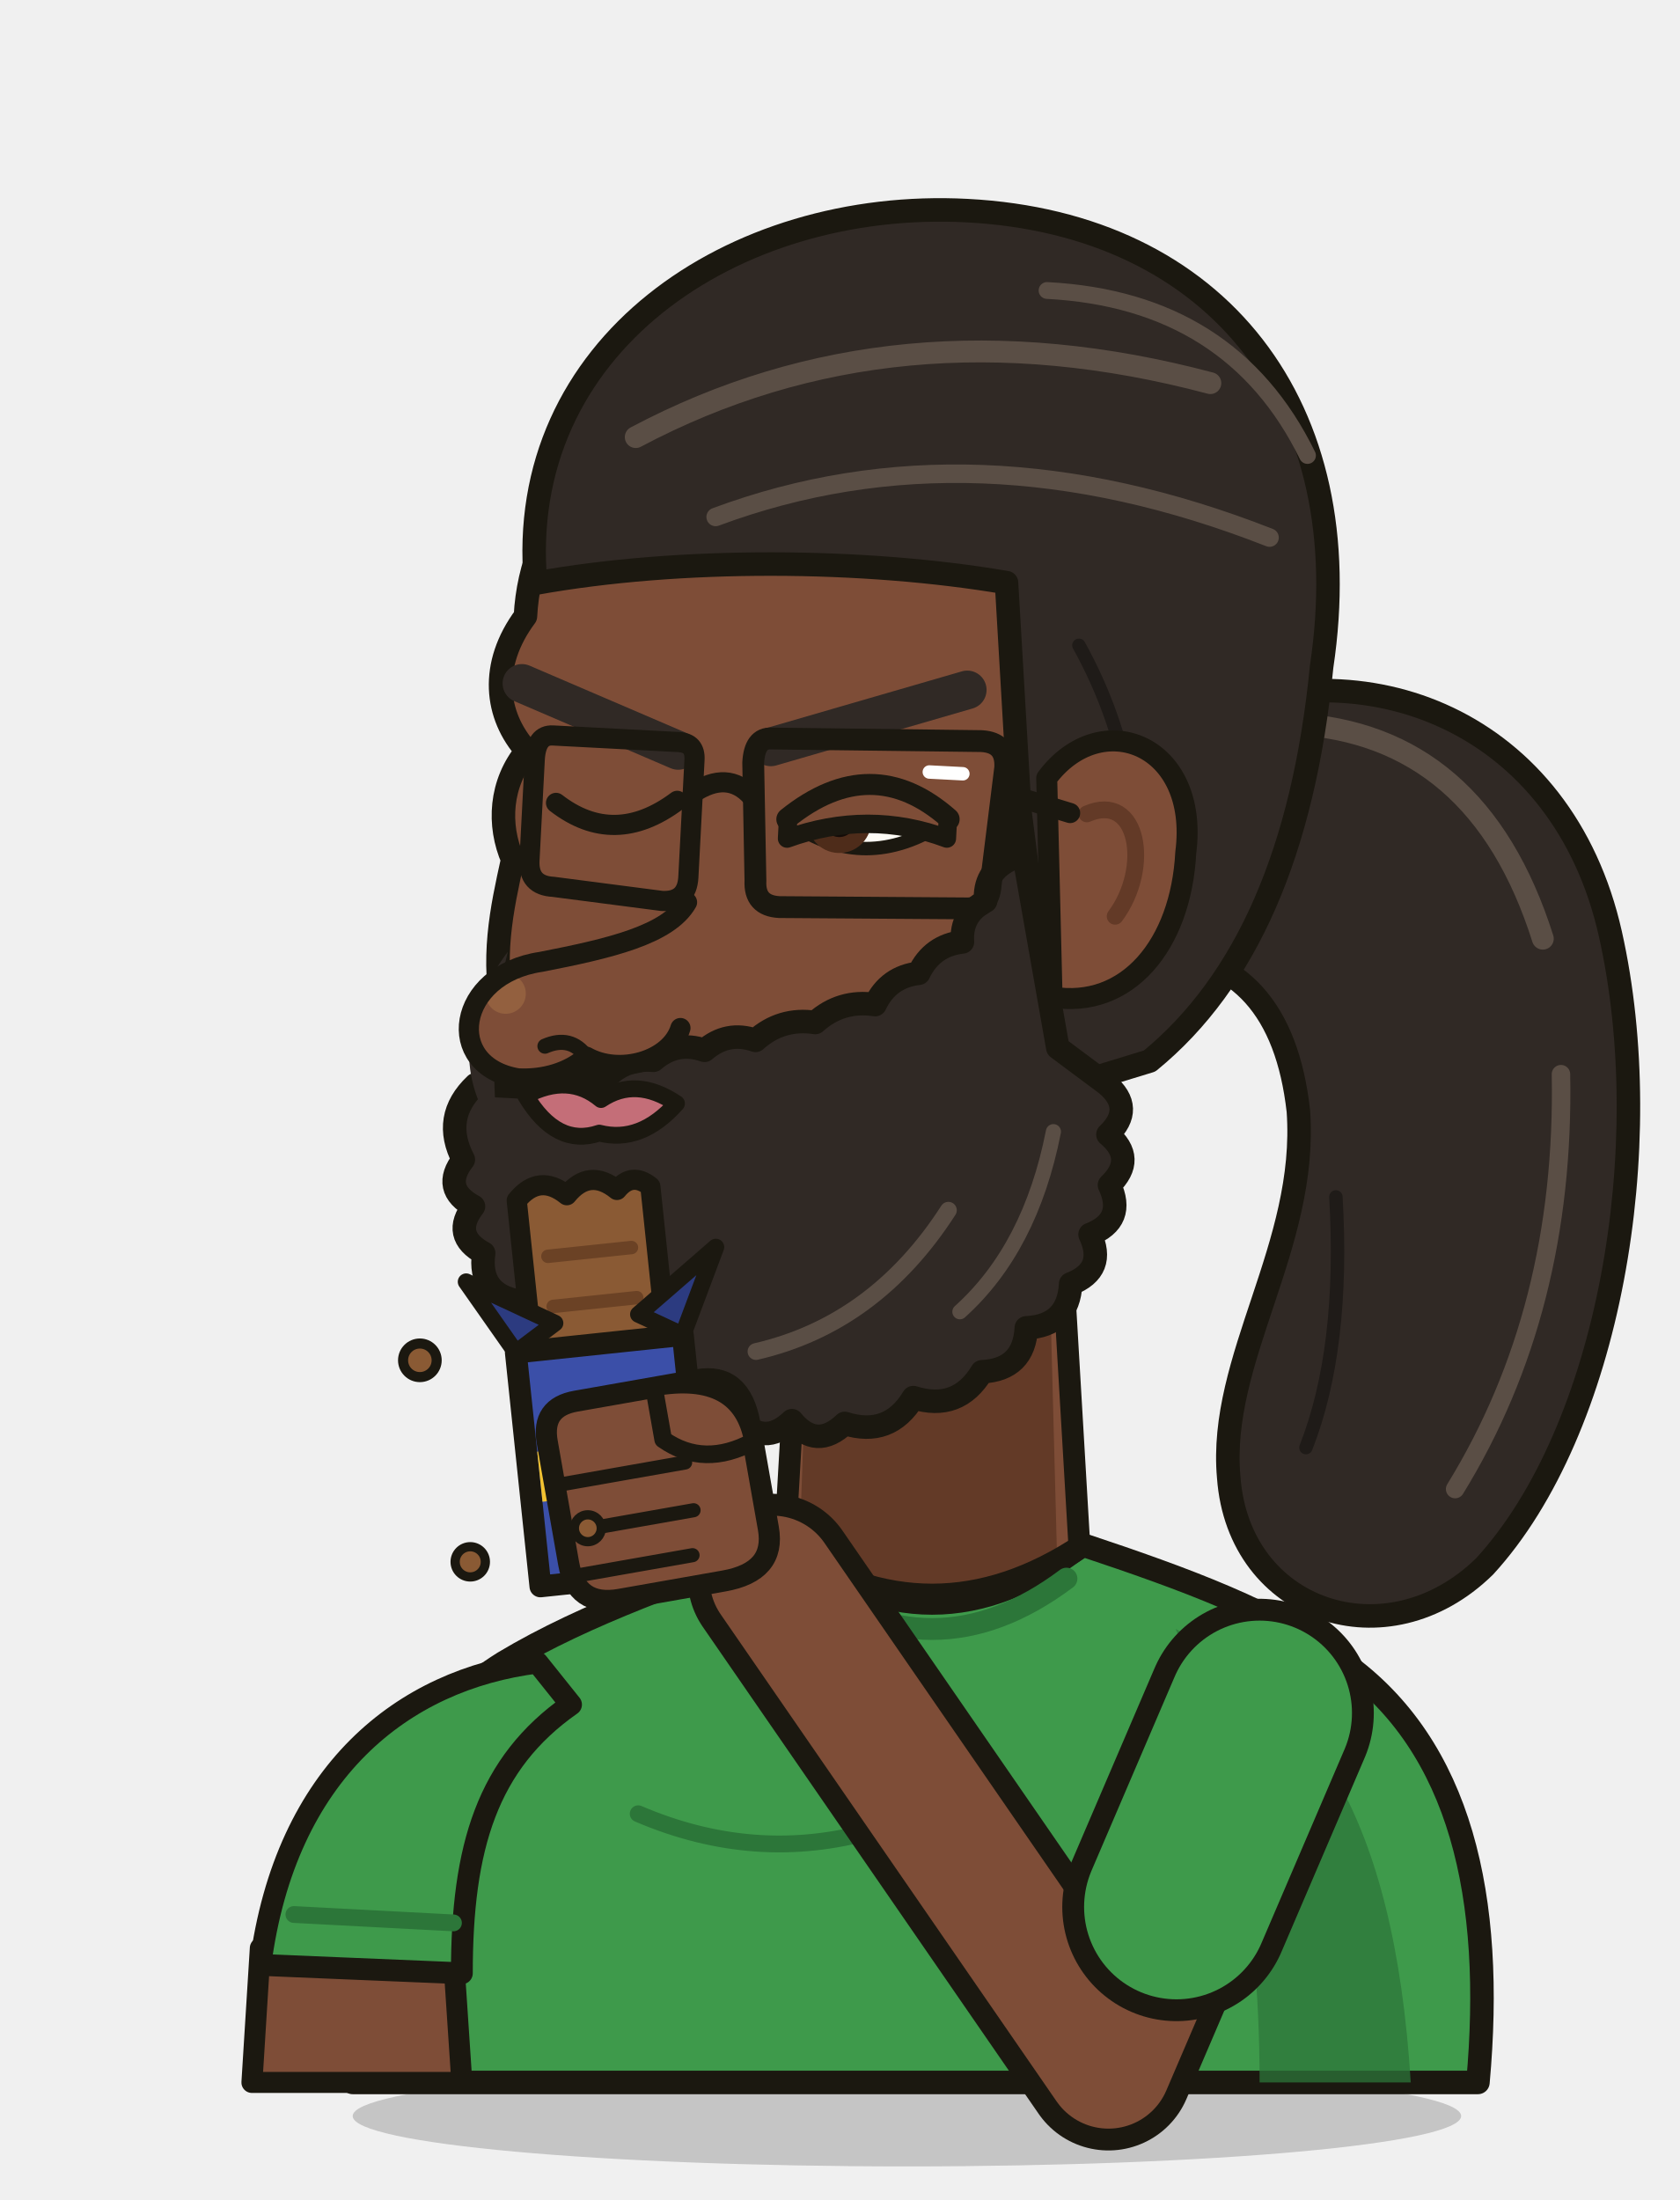
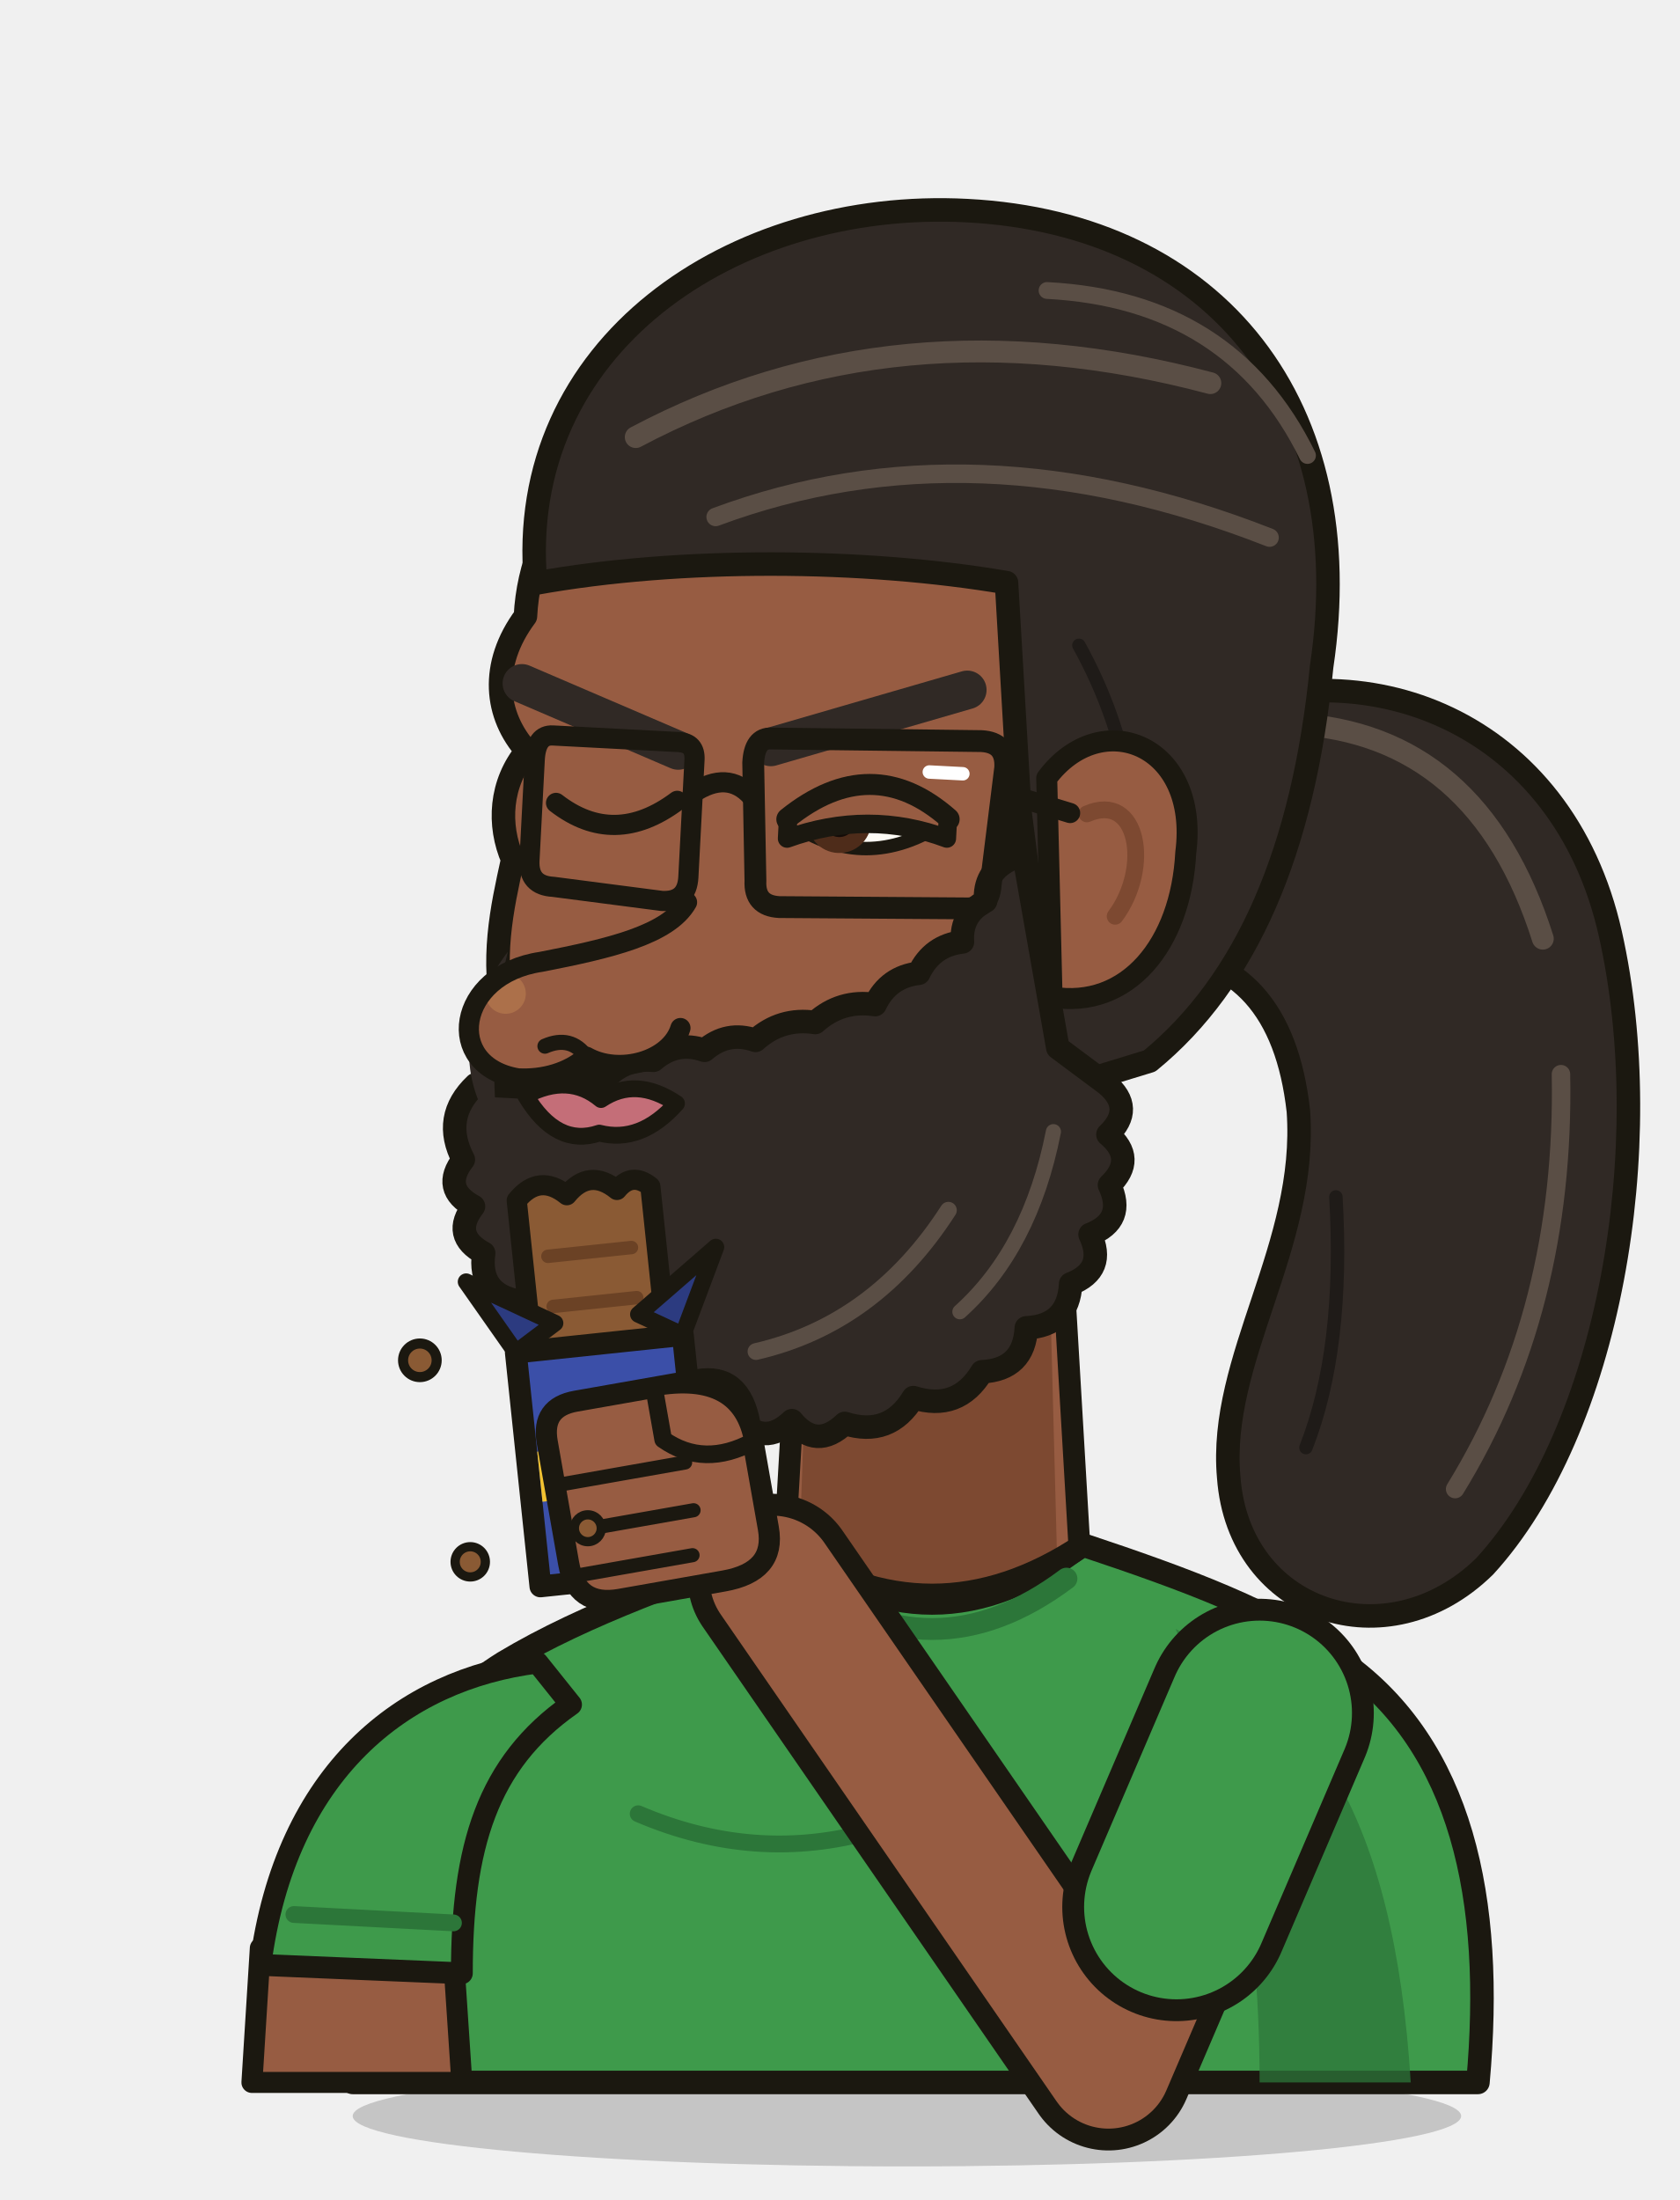
<svg xmlns="http://www.w3.org/2000/svg" viewBox="0 -12 200 262" aria-hidden="true" focusable="false">
  <ellipse cx="108" cy="240" rx="66" ry="6" fill="#000" opacity=".18" />
-   <path d="M96 128 L93 180 L129 180 L125 112 Z" fill="#7E4D37" stroke="#1B1810" stroke-width="2.6" stroke-linejoin="round" />
-   <path d="M96 150 L95 178 L126 178 L125 140 Q110 152 96 150 Z" fill="#633A27" />
+   <path d="M96 128 L93 180 L129 180 L125 112 Z" fill="#975C42" stroke="#1B1810" stroke-width="2.6" stroke-linejoin="round" />
+   <path d="M96 150 L95 178 L126 178 L125 140 Q110 152 96 150 Z" fill="#7D4931" />
  <path d="M42 236 C38 214 44 196 60 186 C70 180 82 176 93 172 Q111 184 129 172 C141 176 152 180 160 186 C174 196 178 214 176 236 Z" fill="#3E9A4B" stroke="#1B1810" stroke-width="2.8" stroke-linejoin="round" />
  <path d="M140 182 C156 190 166 204 168 236 L150 236 C150 214 146 196 140 182 Z" fill="#2C7639" opacity="0.75" />
  <path d="M93 172 Q111 186 129 172" fill="none" stroke="#1B1810" stroke-width="2.6" stroke-linecap="round" stroke-linejoin="round" />
  <path d="M95 176 Q111 188 127 176" fill="none" stroke="#2C7639" stroke-width="2.6" stroke-linecap="round" stroke-linejoin="round" />
  <path d="M76 204 Q90 210 104 206" fill="none" stroke="#2C7639" stroke-width="2" stroke-linecap="round" stroke-linejoin="round" />
  <path d="M110 218 Q124 222 134 216" fill="none" stroke="#2C7639" stroke-width="2" stroke-linecap="round" stroke-linejoin="round" />
-   <path d="M31 220 L54 221 L55 236 L30 236 Z" fill="#7E4D37" stroke="#1B1810" stroke-width="2.5" stroke-linejoin="round" />
+   <path d="M31 220 L54 221 L55 236 L30 236 Z" fill="#975C42" stroke="#1B1810" stroke-width="2.5" stroke-linejoin="round" />
  <path d="M64 186 C48 188 34 199 31 222 L55 223 C55 208 58 198 68 191 Z" fill="#3E9A4B" stroke="#1B1810" stroke-width="2.6" stroke-linejoin="round" />
  <path d="M35 216 L54 217" fill="none" stroke="#2C7639" stroke-width="2" stroke-linecap="round" stroke-linejoin="round" />
  <g transform="translate(0 0) rotate(3 110 150)">
    <path d="M138 72 C158 62 182 70 189 95 C196 120 192 154 178 171 C167 183 149 178 147 162 C145 148 155 134 153 118 C151 106 145 100 135 100 Z" fill="#302925" stroke="#1B1810" stroke-width="2.8" stroke-linejoin="round" />
    <path d="M150 72 Q172 72 181 96" fill="none" stroke="#5A4E45" stroke-width="2.6" stroke-linecap="round" stroke-linejoin="round" />
    <path d="M184 112 Q186 140 174 162" fill="none" stroke="#5A4E45" stroke-width="2.2" stroke-linecap="round" stroke-linejoin="round" />
    <path d="M158 128 Q160 146 156 158" fill="none" stroke="#1F1B18" stroke-width="1.6" stroke-linecap="round" stroke-linejoin="round" />
-     <path d="M64 48 L120 48 L127 104 C127 126 112 141 92 143 C76 144 62 137 58 124 L58 112 C56 105 57 99 58 93 C56 89 56 84 59 80 C55 76 54 70 58 64 C58 58 60 52 64 48 Z" fill="#7E4D37" stroke="#1B1810" stroke-width="2.8" stroke-linejoin="round" />
-     <path d="M119 52 L125 104 C124 120 116 132 104 138 C112 124 116 110 114 92 Z" fill="#633A27" opacity="0.55" />
+     <path d="M64 48 L120 48 L127 104 C127 126 112 141 92 143 C76 144 62 137 58 124 L58 112 C56 105 57 99 58 93 C56 89 56 84 59 80 C55 76 54 70 58 64 C58 58 60 52 64 48 Z" fill="#975C42" stroke="#1B1810" stroke-width="2.8" stroke-linejoin="round" />
+     <path d="M119 52 L125 104 C124 120 116 132 104 138 C112 124 116 110 114 92 Z" fill="#7D4931" opacity="0.55" />
    <path d="M59 60 C55 32 80 13 108 13 C138 13 156 34 153 65 C152 87 146 103 135 113 L124 117 L118 84 L115 57 C98 55 76 56 59 60 Z" fill="#302925" stroke="#1B1810" stroke-width="2.8" stroke-linejoin="round" />
    <path d="M70 42 Q100 24 138 32" fill="none" stroke="#5A4E45" stroke-width="2.6" stroke-linecap="round" stroke-linejoin="round" />
    <path d="M80 51 Q110 38 146 50" fill="none" stroke="#5A4E45" stroke-width="2.2" stroke-linecap="round" stroke-linejoin="round" />
    <path d="M118 22 Q140 22 150 40" fill="none" stroke="#5A4E45" stroke-width="2" stroke-linecap="round" stroke-linejoin="round" />
    <path d="M124 64 Q134 80 132 100" fill="none" stroke="#1F1B18" stroke-width="1.6" stroke-linecap="round" stroke-linejoin="round" />
-     <path d="M121 80 C127 71 139 75 138 88 C138 99 132 107 123 106 Z" fill="#7E4D37" stroke="#1B1810" stroke-width="2.5" stroke-linejoin="round" />
-     <path d="M126 84 C132 81 134 90 130 96" fill="none" stroke="#633A27" stroke-width="2" stroke-linecap="round" stroke-linejoin="round" />
+     <path d="M121 80 C127 71 139 75 138 88 C138 99 132 107 123 106 Z" fill="#975C42" stroke="#1B1810" stroke-width="2.5" stroke-linejoin="round" />
+     <path d="M126 84 C132 81 134 90 130 96" fill="none" stroke="#7D4931" stroke-width="2" stroke-linecap="round" stroke-linejoin="round" />
    <path d="M118 86 L124 112 L130 116L130 116 Q133.6 118.7 130.5 122 Q134.1 124.7 131 128 Q133.2 132.1 129 134 Q131.2 138.1 127 140 Q127 145 122 145.5 Q122 150.5 117 151 Q114.4 155.9 109 154.5 Q106.4 159.4 101 158 Q97.8 161.4 94.7 158 Q91.5 161.4 88.3 158 Q85.2 161.4 82 158 Q76.6 159.4 74 154.5 Q68.6 155.9 66 151 Q61.1 150.4 61.5 145.5 Q56.6 144.9 57 140 Q53 138.1 55.5 134.5 Q51.5 132.6 54 129 Q51.1 124.1 55 120L62 120 Q65.8 117.7 70 119 Q72.2 115.9 76 116 Q78.6 113.5 82 114.5 Q84.6 112 88 113 Q90.9 110.1 95 110.5 Q97.9 107.6 102 108 Q103.4 104.6 107 104 Q108.4 100.6 112 100 Q111.6 96.7 114.5 95 Q114.1 91.7 117 90 Z" fill="#302925" stroke="#1B1810" stroke-width="2.8" stroke-linejoin="round" />
    <path d="M112 132 Q104 146 90 150" fill="none" stroke="#5A4E45" stroke-width="2" stroke-linecap="round" stroke-linejoin="round" />
    <path d="M124 122 Q122 136 114 144" fill="none" stroke="#5A4E45" stroke-width="1.8" stroke-linecap="round" stroke-linejoin="round" />
    <path d="M61 121 Q66 118 70 121 Q74 118 79 121 Q75 126 70 125 Q65 127 61 121 Z" fill="#C46E78" stroke="#1B1810" stroke-width="2" stroke-linejoin="round" />
    <path d="M58 104 Q50 116 58 126 Q56 114 58 104 Z" fill="#302925" />
-     <path d="M79 96 C77 101 70 103 62 105 C52 107 51 118 60 119 C63 119 66 118 68 116 C72 118 78 116 79 112 L82 96 Z" fill="#7E4D37" />
-     <circle cx="58" cy="109" r="2.4" fill="#93603F" />
+     <path d="M79 96 C77 101 70 103 62 105 C52 107 51 118 60 119 C63 119 66 118 68 116 C72 118 78 116 79 112 L82 96 Z" fill="#975C42" />
+     <circle cx="58" cy="109" r="2.4" fill="#AC704A" />
    <path d="M79 97 C77 101 70 103 62 105 C52 107 51 118 60 119 C63 119 66 118 68 116 C72 118 78 116 79 112" fill="none" stroke="#1B1810" stroke-width="2.4" stroke-linecap="round" stroke-linejoin="round" />
    <path d="M63 115 Q66 113.5 68 116" fill="none" stroke="#1B1810" stroke-width="1.8" stroke-linecap="round" stroke-linejoin="round" />
    <path d="M62.8 86 Q70 91 77.2 85" fill="none" stroke="#1B1810" stroke-width="2.4" stroke-linecap="round" stroke-linejoin="round" />
    <path d="M91 87 Q100 78.5 109 86 Q100 92.5 91 87 Z" fill="#FFFDF6" stroke="#1B1810" stroke-width="1.6" stroke-linejoin="round" />
    <circle cx="96.6" cy="86.4" r="3.8" fill="#4E2C1A" />
    <circle cx="96.6" cy="86.4" r="1.9" fill="#140C08" />
    <circle cx="97.8" cy="85.1" r="1" fill="#FFFDF6" />
    <path d="M90.5 86.5 Q100 78 109.5 85.5" fill="none" stroke="#1B1810" stroke-width="2.8" stroke-linecap="round" stroke-linejoin="round" />
-     <path d="M90.5 86.5 Q100 78 109.5 85.5 L109.5 87.8 Q100 84.8 90.5 88.8 Z" fill="#7E4D37" stroke="#1B1810" stroke-width="2.2" stroke-linejoin="round" />
+     <path d="M90.5 86.5 Q100 78 109.5 85.5 L109.5 87.8 Q100 84.8 90.5 88.8 Z" fill="#975C42" stroke="#1B1810" stroke-width="2.2" stroke-linejoin="round" />
    <path d="M58 72 L77 79" fill="none" stroke="#302925" stroke-width="4.6" stroke-linecap="round" stroke-linejoin="round" />
    <path d="M88 78 L111 70" fill="none" stroke="#302925" stroke-width="4.6" stroke-linecap="round" stroke-linejoin="round" />
    <path d="M88 77 L113 76 Q116 76 116 79 L115 93 Q115 96 112 96 L90 97 Q87 97 87 94 L86 80 Q86 77 88 77 Z" fill="none" stroke="#1B1810" stroke-width="2.6" stroke-linejoin="round" />
    <path d="M62 78 L77 78 Q79 78 79 80 L79 94 Q79 97 76 97 L63 96 Q60 96 60 93 L60 81 Q60 78 62 78 Z" fill="none" stroke="#1B1810" stroke-width="2.4" stroke-linejoin="round" />
    <path d="M79 84 Q83 81 86 84" fill="none" stroke="#1B1810" stroke-width="2.4" stroke-linecap="round" stroke-linejoin="round" />
    <path d="M116 82 L124 84" fill="none" stroke="#1B1810" stroke-width="2.4" stroke-linecap="round" stroke-linejoin="round" />
    <path d="M107 80 L111 80" fill="none" stroke="#FFFFFF" stroke-width="1.6" stroke-linecap="round" stroke-linejoin="round" />
  </g>
  <path d="M150 192 L132 234 L92 176" fill="none" stroke="#1B1810" stroke-width="20.2" stroke-linecap="round" stroke-linejoin="round" />
-   <path d="M150 192 L132 234 L92 176" fill="none" stroke="#7E4D37" stroke-width="15" stroke-linecap="round" stroke-linejoin="round" />
+   <path d="M150 192 L132 234 L92 176" fill="none" stroke="#975C42" stroke-width="15" stroke-linecap="round" stroke-linejoin="round" />
  <path d="M150 192 L140.1 215.1" fill="none" stroke="#1B1810" stroke-width="27.2" stroke-linecap="round" stroke-linejoin="round" />
  <path d="M150 192 L140.1 215.1" fill="none" stroke="#3E9A4B" stroke-width="22" stroke-linecap="round" stroke-linejoin="round" />
  <g transform="translate(72 154) rotate(-6)">
    <path d="M-8 -6 L-8 -24 Q-5 -27 -2 -24 Q1 -27 4 -24 Q6 -26 8 -24 L8 -6 Z" fill="#8A5A34" stroke="#1B1810" stroke-width="2.4" stroke-linejoin="round" />
    <path d="M-5 -17 L5 -17 M-5 -11 L5 -11" fill="none" stroke="#6B4225" stroke-width="1.6" stroke-linecap="round" stroke-linejoin="round" />
    <path d="M-10 -6 L10 -6 L10 22 L-10 22 Z" fill="#3B4FA8" stroke="#1B1810" stroke-width="2.6" stroke-linejoin="round" />
    <path d="M-8.7 6 L8.7 6 L8.7 12 L-8.7 12 Z" fill="#F2C230" />
    <path d="M-10 -6 L-15 -15 L-5 -9 Z" fill="#2C3B80" stroke="#1B1810" stroke-width="2" stroke-linejoin="round" />
    <path d="M10 -6 L15 -16 L5 -9 Z" fill="#2C3B80" stroke="#1B1810" stroke-width="2" stroke-linejoin="round" />
  </g>
  <g transform="translate(78 166) rotate(-10) scale(1.05)">
-     <path d="M-11 -8 Q-11 -12 -7 -12 L7 -12 Q12 -12 12 -6 L12 6 Q12 11 6 11 L-6 11 Q-11 11 -11 6 Z" fill="#7E4D37" stroke="#1B1810" stroke-width="2.4" stroke-linejoin="round" />
+     <path d="M-11 -8 Q-11 -12 -7 -12 L7 -12 Q12 -12 12 -6 L12 6 Q12 11 6 11 L-6 11 Q-11 11 -11 6 Z" fill="#975C42" stroke="#1B1810" stroke-width="2.4" stroke-linejoin="round" />
    <path d="M-11 -3 L4 -3 M-11 2.5 L4 2.5 M-11 7.5 L3 7.5" fill="none" stroke="#1B1810" stroke-width="1.6" stroke-linecap="round" stroke-linejoin="round" />
-     <path d="M2 -12 Q12 -12 12 -4 Q6 -2 2 -6 Z" fill="#7E4D37" stroke="#1B1810" stroke-width="2" stroke-linejoin="round" />
+     <path d="M2 -12 Q12 -12 12 -4 Q6 -2 2 -6 Z" fill="#975C42" stroke="#1B1810" stroke-width="2" stroke-linejoin="round" />
  </g>
  <circle cx="50" cy="150" r="2" fill="#8A5A34" stroke="#1B1810" stroke-width="1.2" />
  <circle cx="70" cy="170" r="1.6" fill="#8A5A34" stroke="#1B1810" stroke-width="1.1" />
  <circle cx="56" cy="174" r="1.8" fill="#8A5A34" stroke="#1B1810" stroke-width="1.1" />
</svg>
